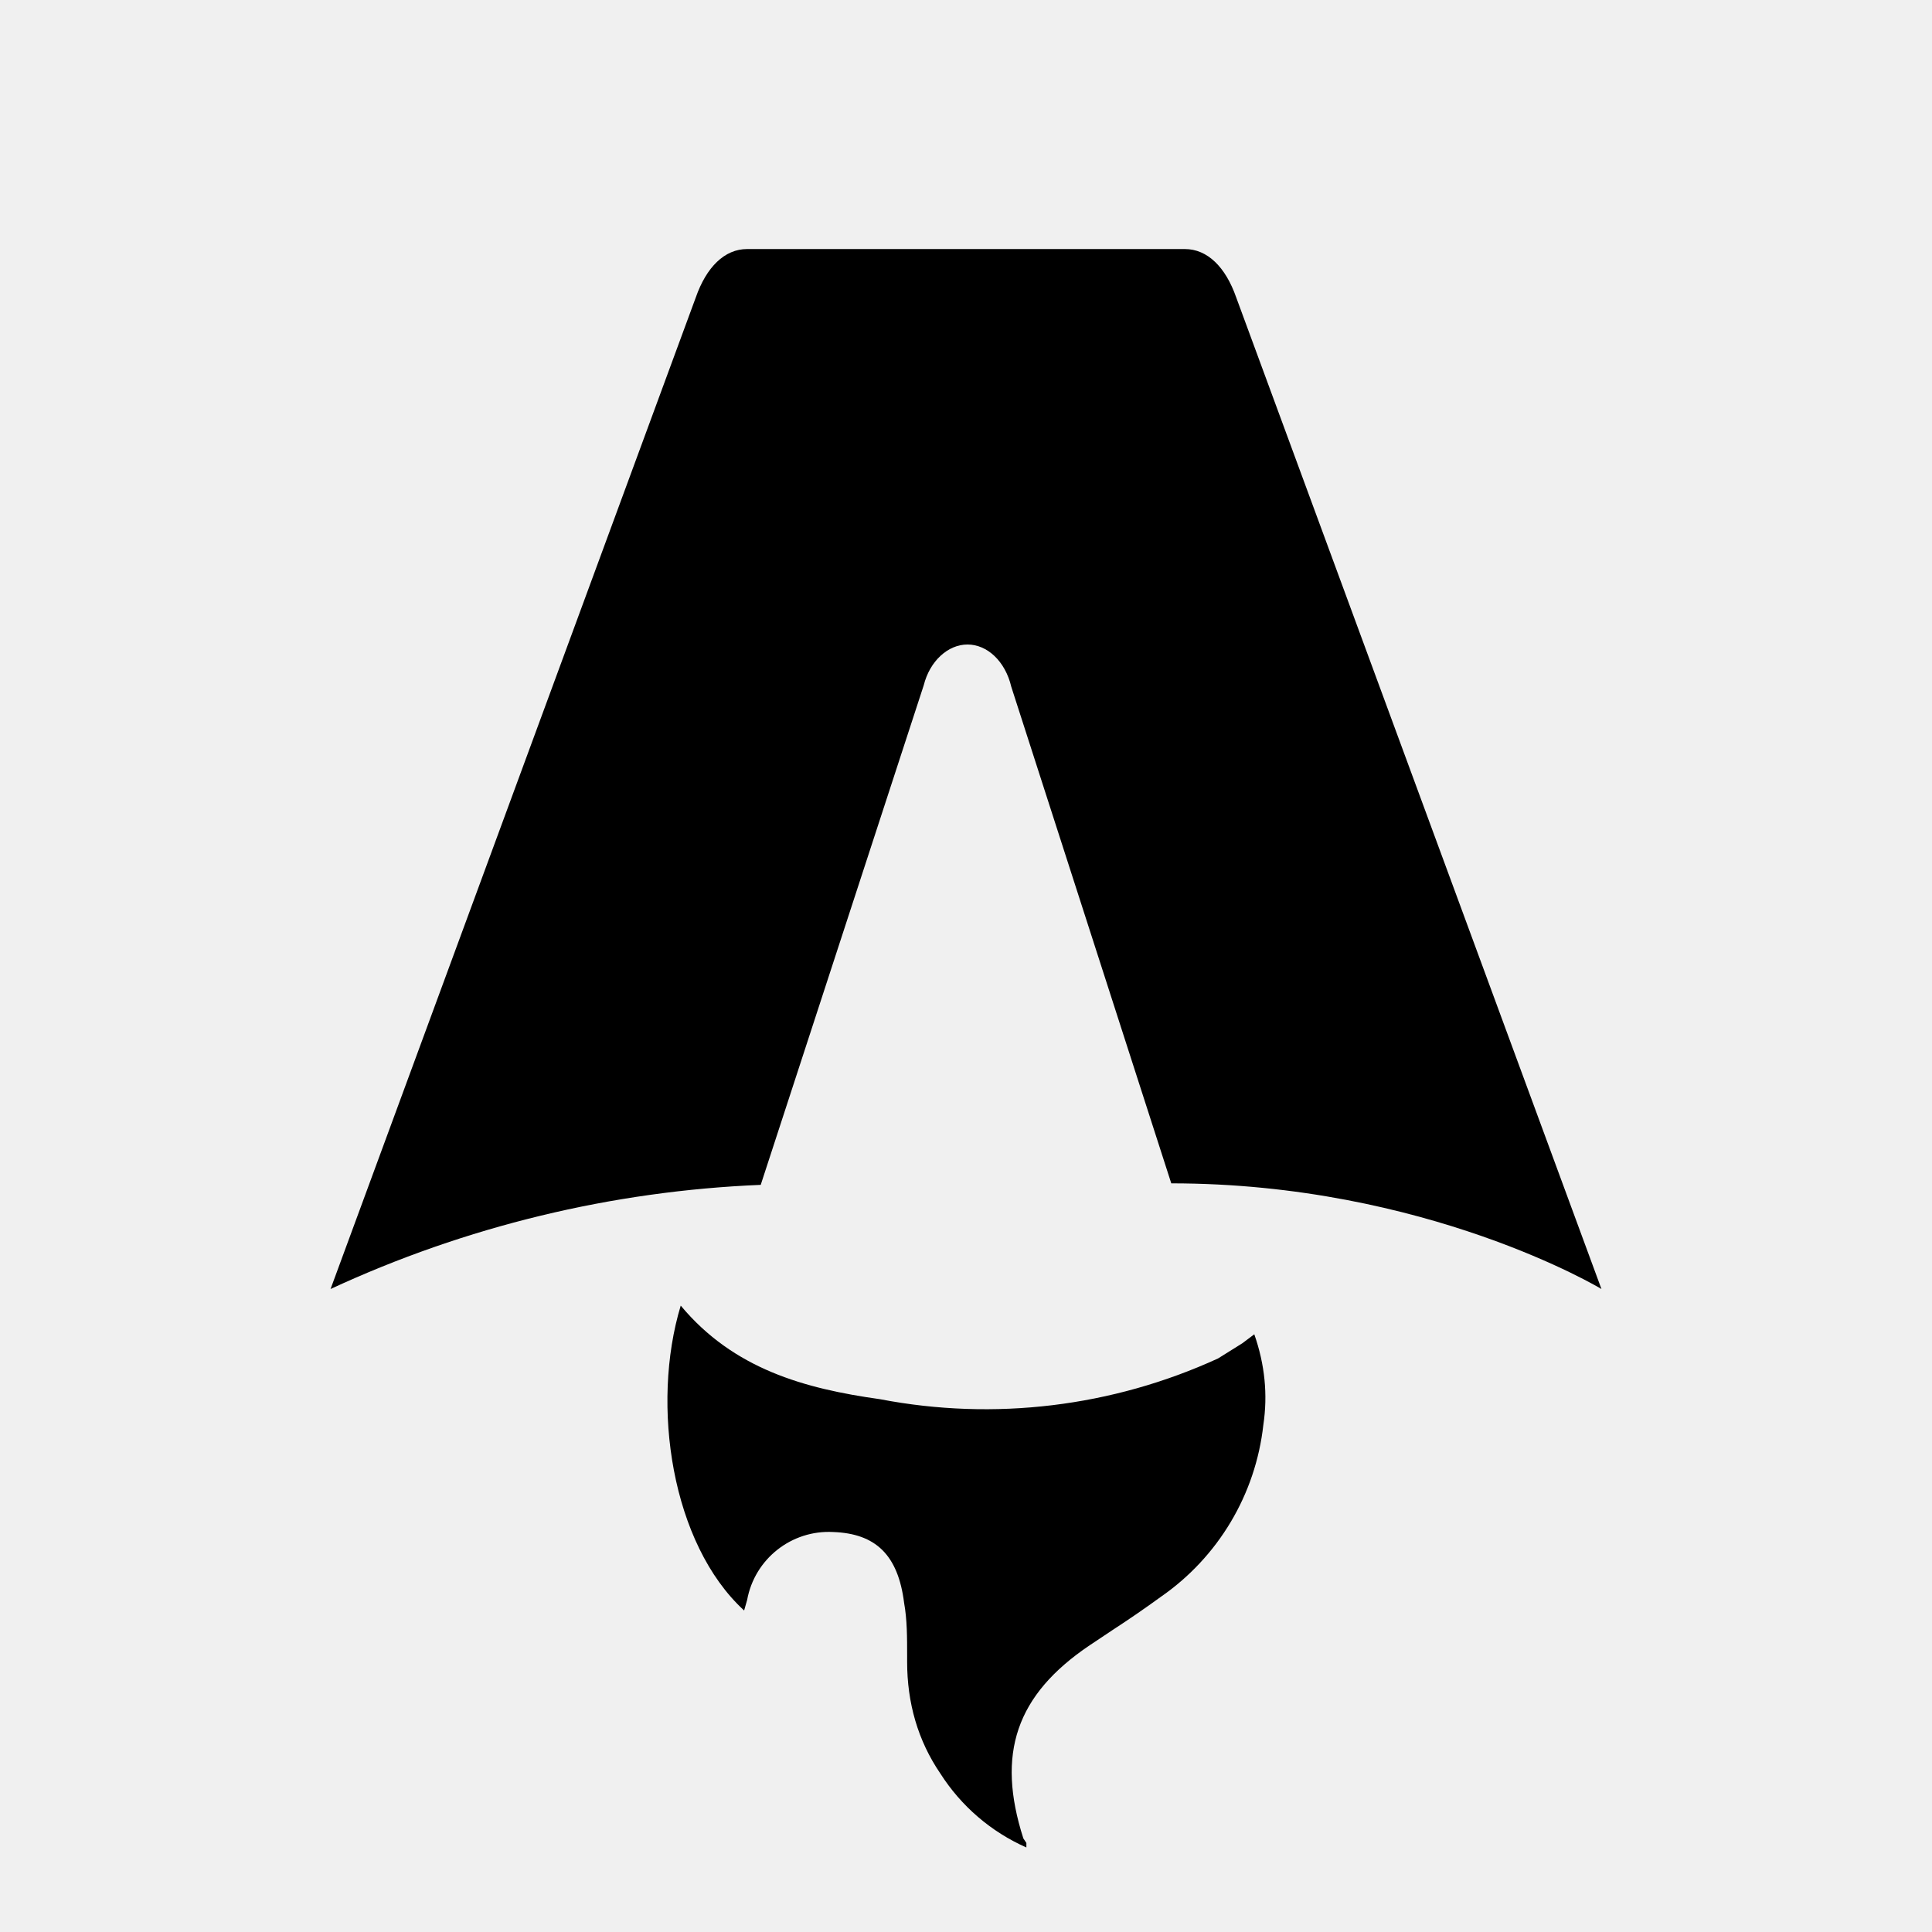
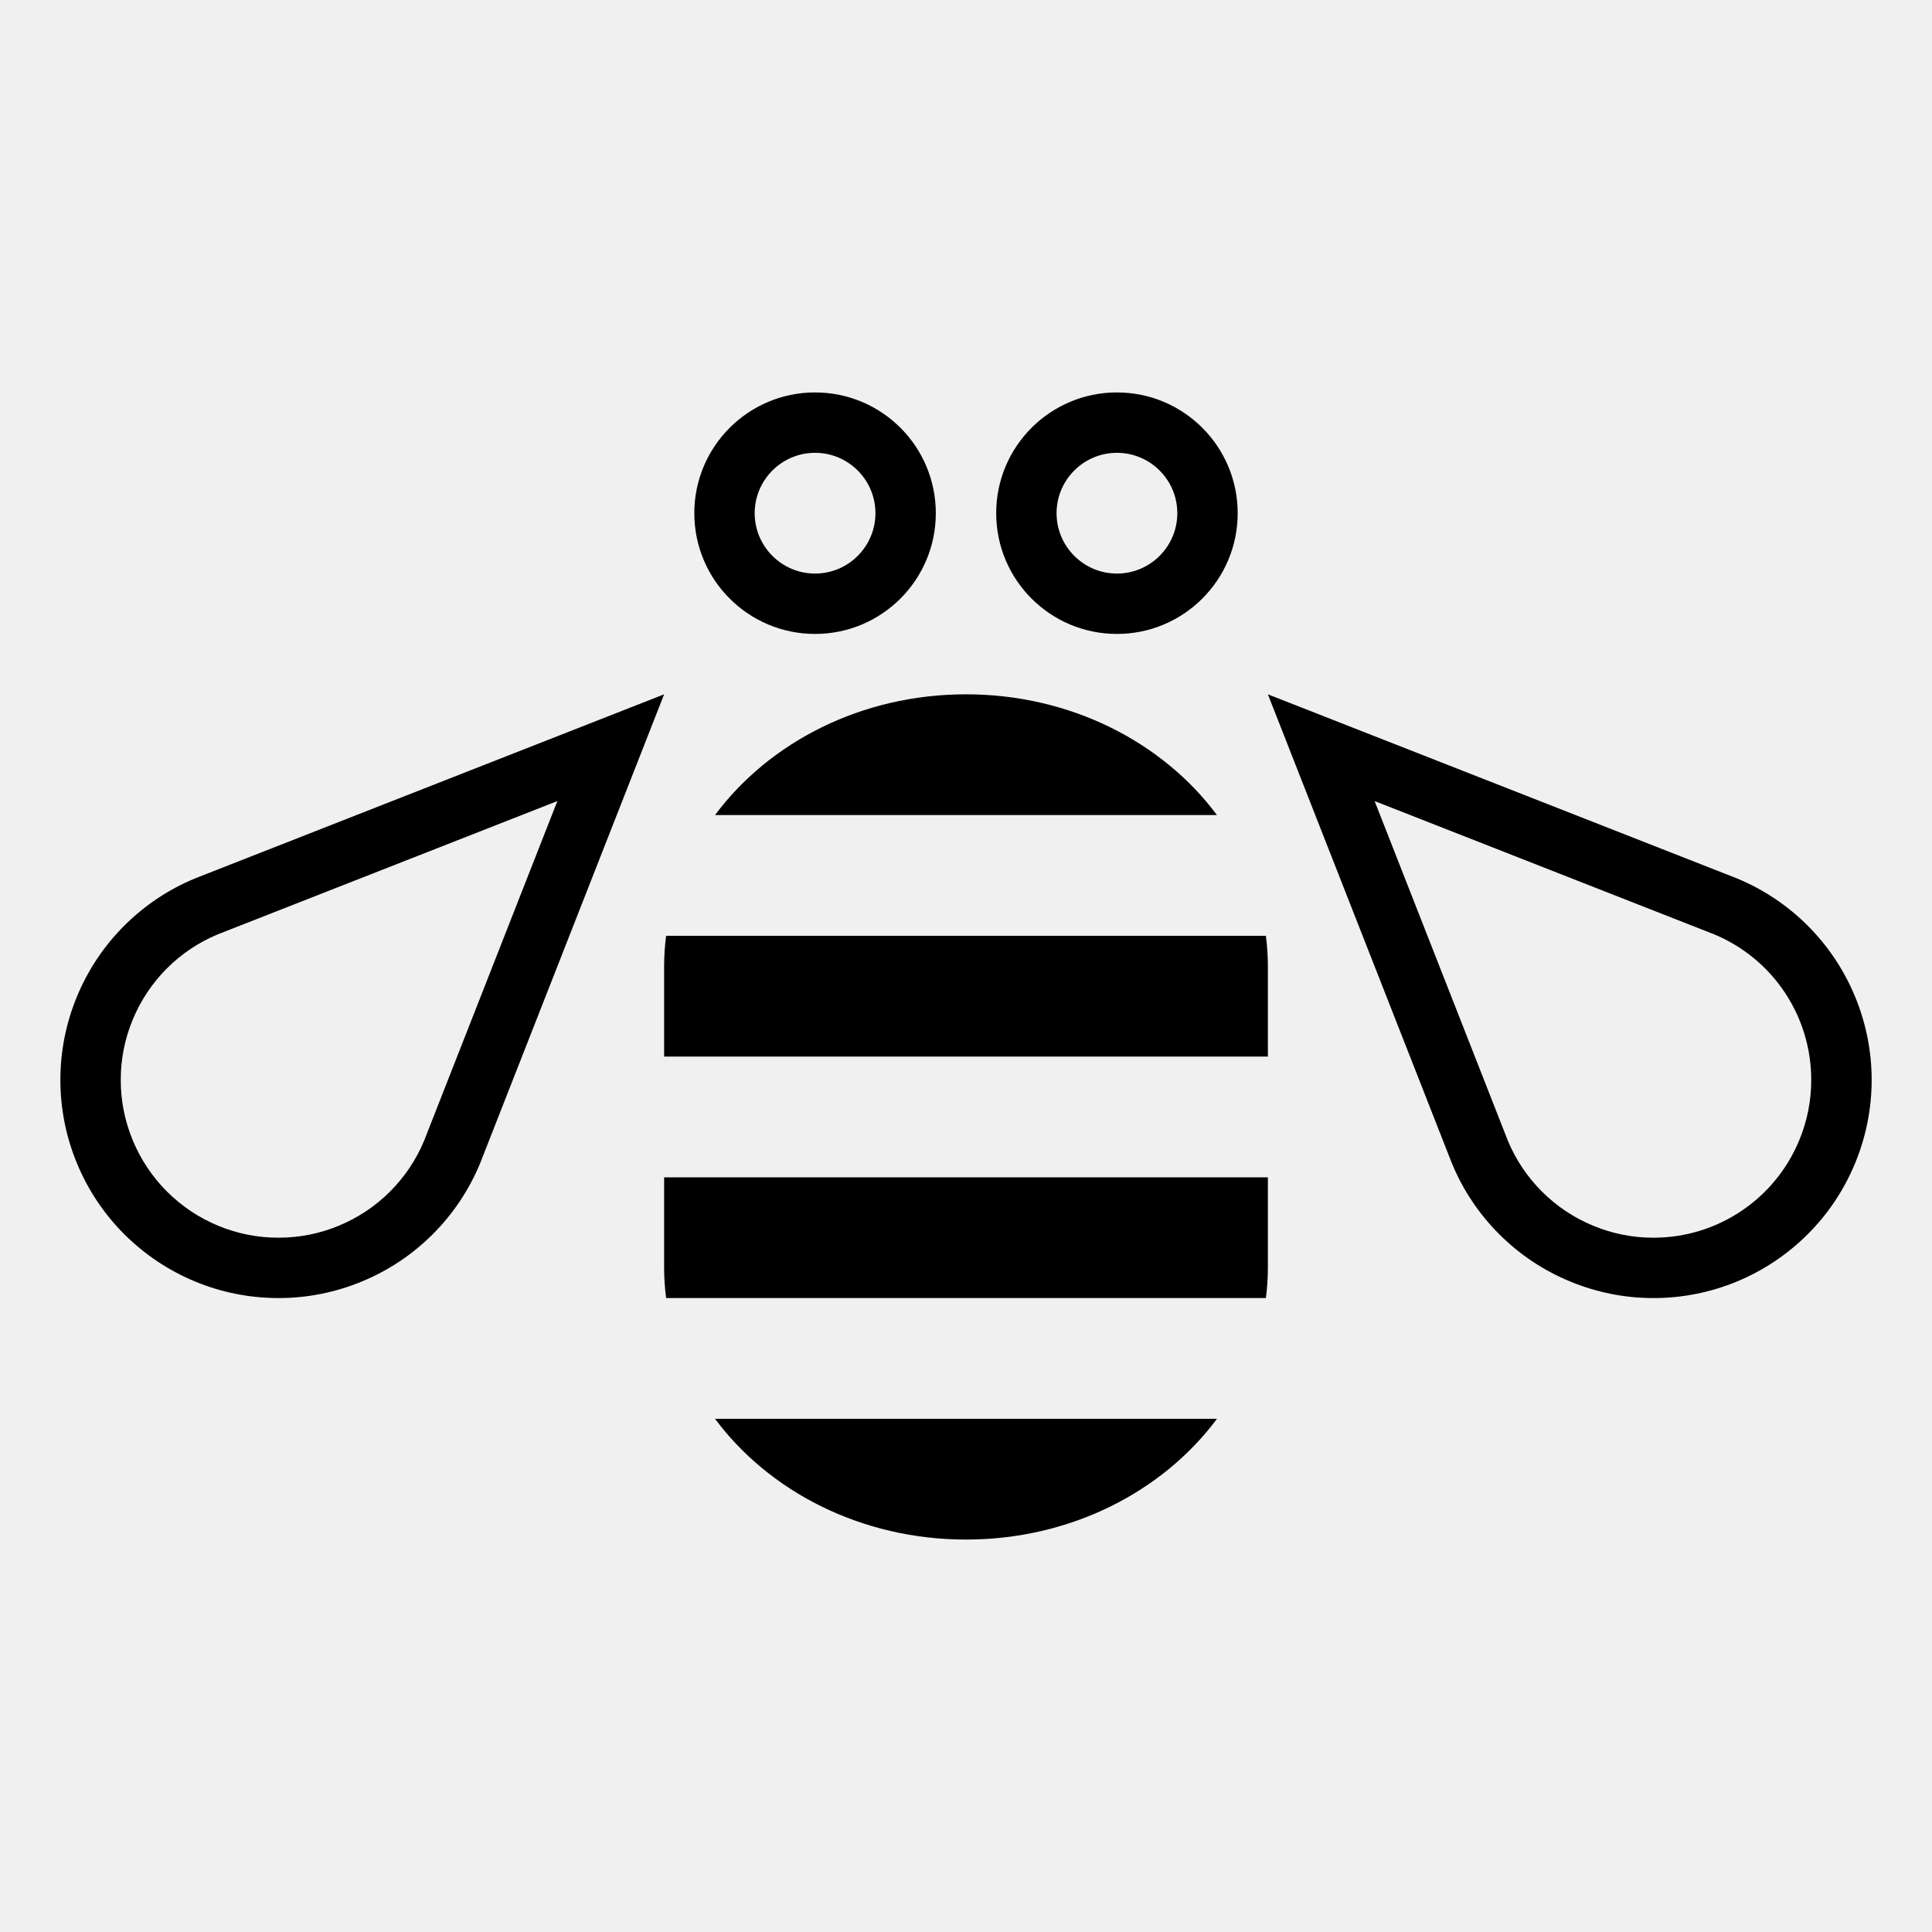
- <svg xmlns="http://www.w3.org/2000/svg" fill="none" viewBox="0 0 128 128">
-   <path d="M50.4 78.5a75.1 75.1 0 0 0-28.5 6.9l24.2-65.7c.7-2 1.9-3.2 3.4-3.2h29c1.5 0 2.7 1.2 3.4 3.2l24.2 65.7s-11.6-7-28.5-7L67 45.5c-.4-1.7-1.6-2.8-2.9-2.8-1.3 0-2.5 1.1-2.9 2.7L50.4 78.5Zm-1.1 28.2Zm-4.2-20.2c-2 6.6-.6 15.8 4.2 20.2a17.5 17.5 0 0 1 .2-.7 5.5 5.5 0 0 1 5.7-4.5c2.8.1 4.3 1.5 4.7 4.7.2 1.1.2 2.3.2 3.5v.4c0 2.7.7 5.2 2.2 7.4a13 13 0 0 0 5.7 4.9v-.3l-.2-.3c-1.8-5.6-.5-9.5 4.4-12.8l1.5-1a73 73 0 0 0 3.2-2.2 16 16 0 0 0 6.8-11.4c.3-2 .1-4-.6-6l-.8.6-1.6 1a37 37 0 0 1-22.4 2.7c-5-.7-9.7-2-13.2-6.2Z" />
-   <style>
-         path { fill: #000; }
-         @media (prefers-color-scheme: dark) {
-             path { fill: #FFF; }
-         }
-     </style>
+ <svg xmlns="http://www.w3.org/2000/svg" viewBox="0 0 128 128">
+   <path d="M47.373 54h33.254c-3.586-4.822-9.692-8-16.627-8-6.936 0-13.041 3.178-16.627 8zM44.131 62A15.745 15.745 0 0 0 44 64v6h40v-6c0-.676-.047-1.344-.131-2H44.131zM44 84c0 .676.047 1.344.131 2h39.738c.084-.656.131-1.324.131-2v-6H44v6zM64 102c6.935 0 13.041-3.178 16.627-8H47.373c3.586 4.822 9.691 8 16.627 8zM12.922 58.197a14.436 14.436 0 0 0-7.82 7.819A14.417 14.417 0 0 0 4 71.547a14.394 14.394 0 0 0 1.102 5.533 14.342 14.342 0 0 0 3.131 4.689 14.46 14.46 0 0 0 4.688 3.133A14.406 14.406 0 0 0 18.424 86h.058c1.871 0 3.742-.371 5.502-1.102a14.363 14.363 0 0 0 4.688-3.129 14.411 14.411 0 0 0 3.133-4.689L44 46 12.922 58.197zm15.174 17.384a10.392 10.392 0 0 1-2.253 3.36 10.375 10.375 0 0 1-3.392 2.263 10.31 10.31 0 0 1-3.969.796h-.059c-1.363 0-2.701-.268-3.965-.79a10.457 10.457 0 0 1-3.4-2.271 10.379 10.379 0 0 1-2.262-3.391A10.377 10.377 0 0 1 8 71.543a10.36 10.36 0 0 1 .796-3.994 10.423 10.423 0 0 1 5.626-5.643l22.505-8.833-8.831 22.508zM122.898 66.016a14.432 14.432 0 0 0-7.82-7.819L84 46l12.195 31.08a14.4 14.4 0 0 0 3.133 4.689 14.352 14.352 0 0 0 4.688 3.129c1.76.73 3.631 1.102 5.502 1.102h.058c1.873 0 3.746-.371 5.504-1.098a14.47 14.47 0 0 0 4.688-3.133 14.352 14.352 0 0 0 3.131-4.689 14.416 14.416 0 0 0-.001-11.064zm-3.696 9.535a10.443 10.443 0 0 1-9.626 6.45h-.059a10.31 10.31 0 0 1-3.975-.799 10.352 10.352 0 0 1-3.386-2.26 10.413 10.413 0 0 1-2.253-3.36l-8.831-22.509 22.505 8.833a10.438 10.438 0 0 1 6.422 9.646 10.355 10.355 0 0 1-.797 3.999zM54 42c4.418 0 8-3.58 8-8s-3.582-8-8-8-8 3.58-8 8 3.582 8 8 8zm0-12c2.206 0 4 1.795 4 4s-1.794 4-4 4-4-1.795-4-4 1.794-4 4-4zM74 42c4.418 0 8-3.58 8-8s-3.582-8-8-8-8 3.58-8 8 3.582 8 8 8zm0-12c2.206 0 4 1.795 4 4s-1.794 4-4 4-4-1.795-4-4 1.794-4 4-4z" />
</svg>
